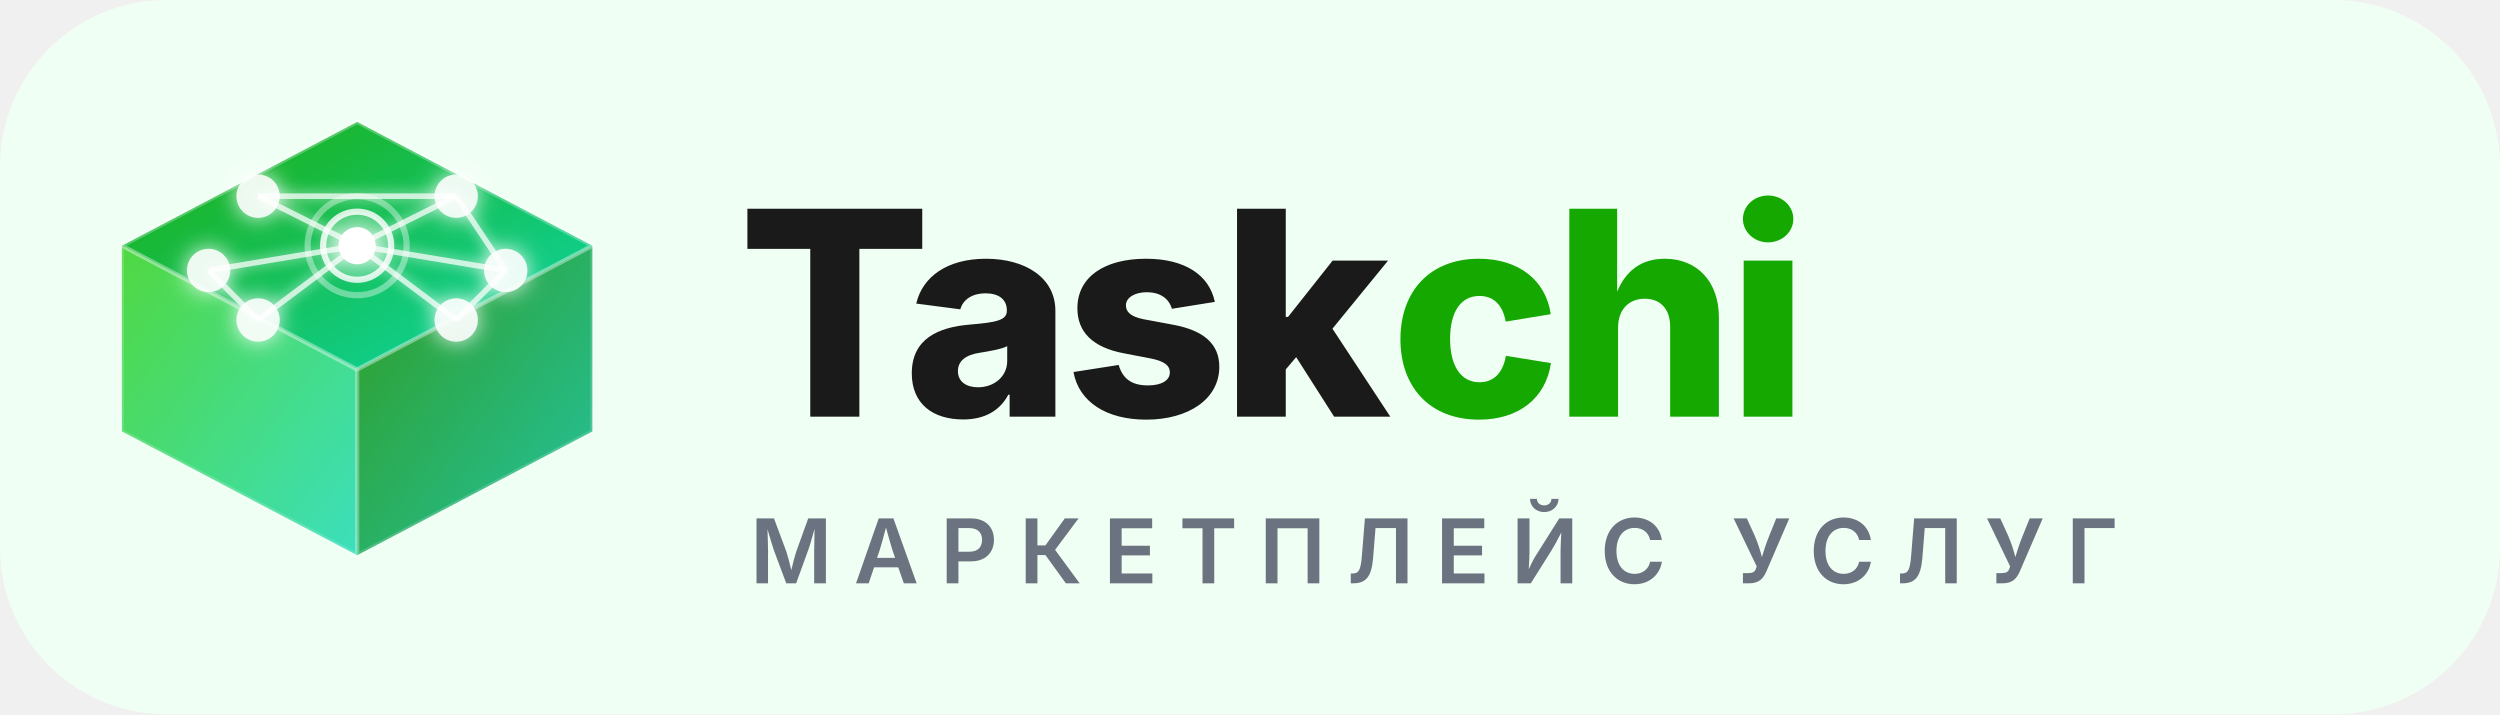
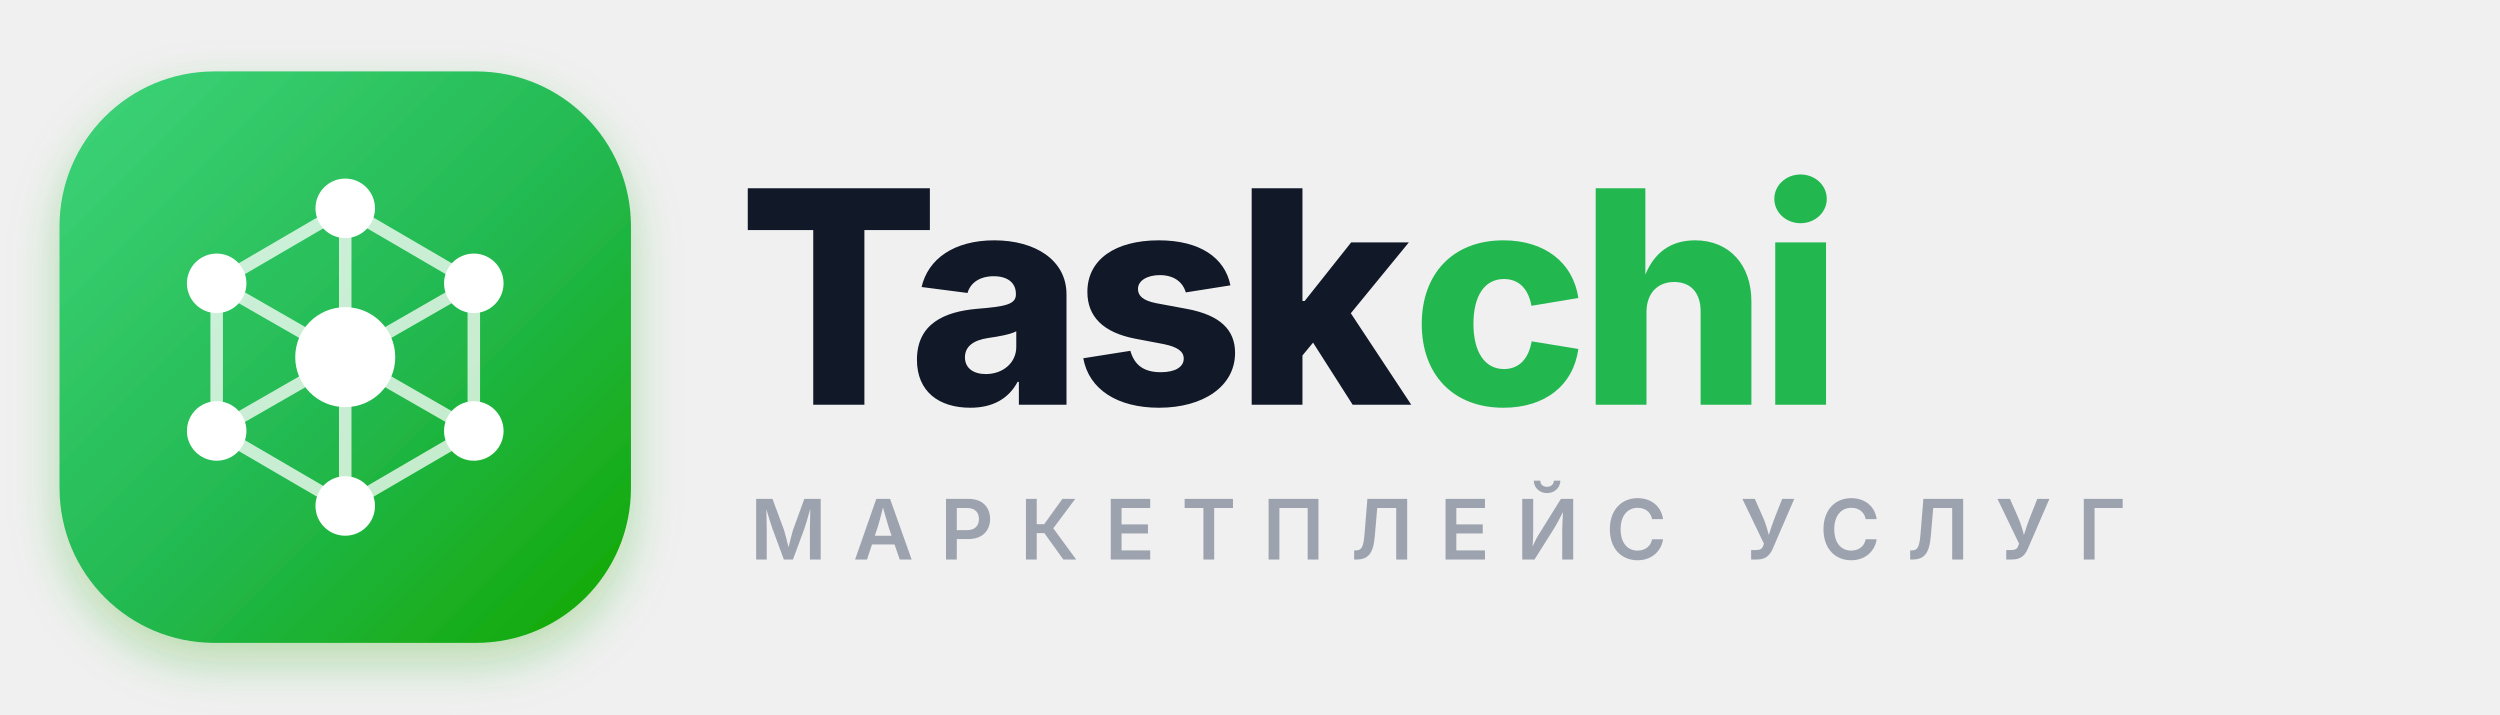
<svg xmlns="http://www.w3.org/2000/svg" viewBox="0 0 210 60" width="210" height="60" fill="none">
-   <rect width="210" height="60" rx="14" fill="#f0fff4" />
  <defs>
-     <linearGradient id="l-top" x1="0%" y1="0%" x2="100%" y2="100%">
-       <stop offset="0%" stop-color="#14A800" />
-       <stop offset="100%" stop-color="#00d4aa" />
+     <linearGradient id="tc-tile" x1="0%" y1="0%" x2="100%" y2="100%">
+       <stop offset="0%" stop-color="#3ED47A" />
+       <stop offset="55%" stop-color="#22B84F" />
+       <stop offset="100%" stop-color="#14A800" />
    </linearGradient>
-     <linearGradient id="l-right" x1="0%" y1="0%" x2="100%" y2="100%">
-       <stop offset="0%" stop-color="#0d8c00" />
-       <stop offset="100%" stop-color="#00b892" />
-     </linearGradient>
-     <linearGradient id="l-left" x1="0%" y1="0%" x2="100%" y2="100%">
-       <stop offset="0%" stop-color="#1bcb06" />
-       <stop offset="100%" stop-color="#00d4aa" />
-     </linearGradient>
-     <filter id="l-glow" x="-30%" y="-30%" width="160%" height="160%">
-       <feGaussianBlur stdDeviation="1" result="blur" />
-       <feMerge>
-         <feMergeNode in="blur" />
-         <feMergeNode in="SourceGraphic" />
-       </feMerge>
-     </filter>
-     <filter id="l-nglow" x="-60%" y="-60%" width="220%" height="220%">
-       <feGaussianBlur stdDeviation="1.8" result="blur" />
-       <feMerge>
-         <feMergeNode in="blur" />
-         <feMergeNode in="SourceGraphic" />
-       </feMerge>
+     <filter id="tc-shadow" x="-40%" y="-40%" width="180%" height="180%">
+       <feDropShadow dx="0" dy="1.6" stdDeviation="2" flood-color="#14A800" flood-opacity="0.28" />
    </filter>
  </defs>
-   <style>
-     @keyframes l-node { 0%,100%{opacity:.88} 50%{opacity:1} }
-     @keyframes l-line { 0%,100%{opacity:.55} 50%{opacity:.90} }
-     @keyframes l-ring { 0%{r:5;opacity:.65} 100%{r:13;opacity:0} }
-     .l-node { animation: l-node 2.5s ease-in-out infinite }
-     .l-line { animation: l-line 2.4s ease-in-out infinite }
-     .l-ring { animation: l-ring 2s  ease-out  infinite }
-   </style>
-   <svg x="4" y="4" width="52" height="52" viewBox="0 0 100 100" overflow="visible">
-     <path d="M50 12 L88 32 L50 52 L12 32 Z" fill="url(#l-top)" opacity=".95" />
-     <path d="M88 32 L88 62 L50 82 L50 52 Z" fill="url(#l-right)" opacity=".85" />
-     <path d="M12 32 L12 62 L50 82 L50 52 Z" fill="url(#l-left)" opacity=".75" />
-     <path d="M50 12 L88 32 L50 52 L12 32 Z" stroke="rgba(255,255,255,.26)" stroke-width=".7" fill="none" />
-     <path d="M88 32 L88 62 L50 82 L50 52 Z" stroke="rgba(255,255,255,.16)" stroke-width=".7" fill="none" />
-     <path d="M12 32 L12 62 L50 82 L50 52 Z" stroke="rgba(255,255,255,.16)" stroke-width=".7" fill="none" />
-     <g stroke="rgba(255,255,255,.72)" stroke-width=".9" filter="url(#l-glow)" class="l-line">
-       <line x1="50" y1="32" x2="34" y2="24" />
-       <line x1="50" y1="32" x2="66" y2="24" />
-       <line x1="50" y1="32" x2="74" y2="36" />
-       <line x1="50" y1="32" x2="66" y2="44" />
-       <line x1="50" y1="32" x2="34" y2="44" />
-       <line x1="50" y1="32" x2="26" y2="36" />
-       <line x1="34" y1="24" x2="66" y2="24" />
-       <line x1="66" y1="24" x2="74" y2="36" />
-       <line x1="74" y1="36" x2="66" y2="44" />
-       <line x1="34" y1="44" x2="26" y2="36" />
+   <g filter="url(#tc-shadow)">
+     <rect x="5" y="6" width="48" height="48" rx="13" fill="url(#tc-tile)" />
+   </g>
+   <g transform="translate(5 6)">
+     <g stroke="#ffffff" stroke-width="1.05" stroke-linecap="round" opacity="0.75">
+       <line x1="24" y1="24" x2="24" y2="11.5" />
+       <line x1="24" y1="24" x2="34.8" y2="17.8" />
+       <line x1="24" y1="24" x2="34.8" y2="30.2" />
+       <line x1="24" y1="24" x2="24" y2="36.5" />
+       <line x1="24" y1="24" x2="13.2" y2="30.2" />
+       <line x1="24" y1="24" x2="13.2" y2="17.8" />
+       <line x1="24" y1="11.5" x2="34.8" y2="17.8" />
+       <line x1="34.8" y1="17.8" x2="34.8" y2="30.2" />
+       <line x1="34.8" y1="30.2" x2="24" y2="36.5" />
+       <line x1="24" y1="36.5" x2="13.2" y2="30.2" />
+       <line x1="13.2" y1="30.2" x2="13.2" y2="17.8" />
+       <line x1="13.2" y1="17.8" x2="24" y2="11.5" />
    </g>
-     <circle cx="34" cy="24" r="3.5" fill="white" opacity=".92" filter="url(#l-nglow)" class="l-node" style="animation-delay:0s" />
-     <circle cx="66" cy="24" r="3.5" fill="white" opacity=".92" filter="url(#l-nglow)" class="l-node" style="animation-delay:.4s" />
-     <circle cx="74" cy="36" r="3.5" fill="white" opacity=".92" filter="url(#l-nglow)" class="l-node" style="animation-delay:.8s" />
-     <circle cx="66" cy="44" r="3.5" fill="white" opacity=".92" filter="url(#l-nglow)" class="l-node" style="animation-delay:1.2s" />
-     <circle cx="34" cy="44" r="3.5" fill="white" opacity=".92" filter="url(#l-nglow)" class="l-node" style="animation-delay:1.6s" />
-     <circle cx="26" cy="36" r="3.5" fill="white" opacity=".92" filter="url(#l-nglow)" class="l-node" style="animation-delay:2s" />
-     <circle cx="50" cy="32" r="8" fill="none" stroke="rgba(255,255,255,.38)" stroke-width="1" class="l-ring" />
-     <circle cx="50" cy="32" r="5.5" fill="rgba(255,255,255,.22)" stroke="rgba(255,255,255,.82)" stroke-width="1" />
-     <circle cx="50" cy="32" r="3" fill="white" filter="url(#l-nglow)" class="l-node" />
-   </svg>
-   <text x="62" y="35" font-family="Inter, system-ui, -apple-system, Helvetica Neue, sans-serif" font-size="24" font-weight="800" letter-spacing="-0.6" fill="#1a1a1a">Task<tspan fill="#14A800">chi</tspan>
+     <g fill="#ffffff">
+       <circle cx="24" cy="11.5" r="2.5" />
+       <circle cx="34.8" cy="17.8" r="2.5" />
+       <circle cx="34.8" cy="30.2" r="2.5" />
+       <circle cx="24" cy="36.5" r="2.5" />
+       <circle cx="13.2" cy="30.2" r="2.5" />
+       <circle cx="13.2" cy="17.8" r="2.5" />
+     </g>
+     <circle cx="24" cy="24" r="4.2" fill="#ffffff" />
+   </g>
+   <text x="62" y="34" font-family="Inter, system-ui, -apple-system, 'Segoe UI', Helvetica, Arial, sans-serif" font-size="25" font-weight="800" letter-spacing="-0.8" fill="#111827">Task<tspan fill="#22B84F">chi</tspan>
  </text>
-   <text x="63" y="49" font-family="Inter, system-ui, -apple-system, Helvetica Neue, sans-serif" font-size="7.5" font-weight="600" letter-spacing="1.8" fill="#6b7280">МАРКЕТПЛЕЙС УСЛУГ</text>
+   <text x="63" y="47" font-family="Inter, system-ui, -apple-system, 'Segoe UI', Helvetica, Arial, sans-serif" font-size="7" font-weight="600" letter-spacing="2.2" fill="#9ca3af">МАРКЕТПЛЕЙС УСЛУГ</text>
</svg>
